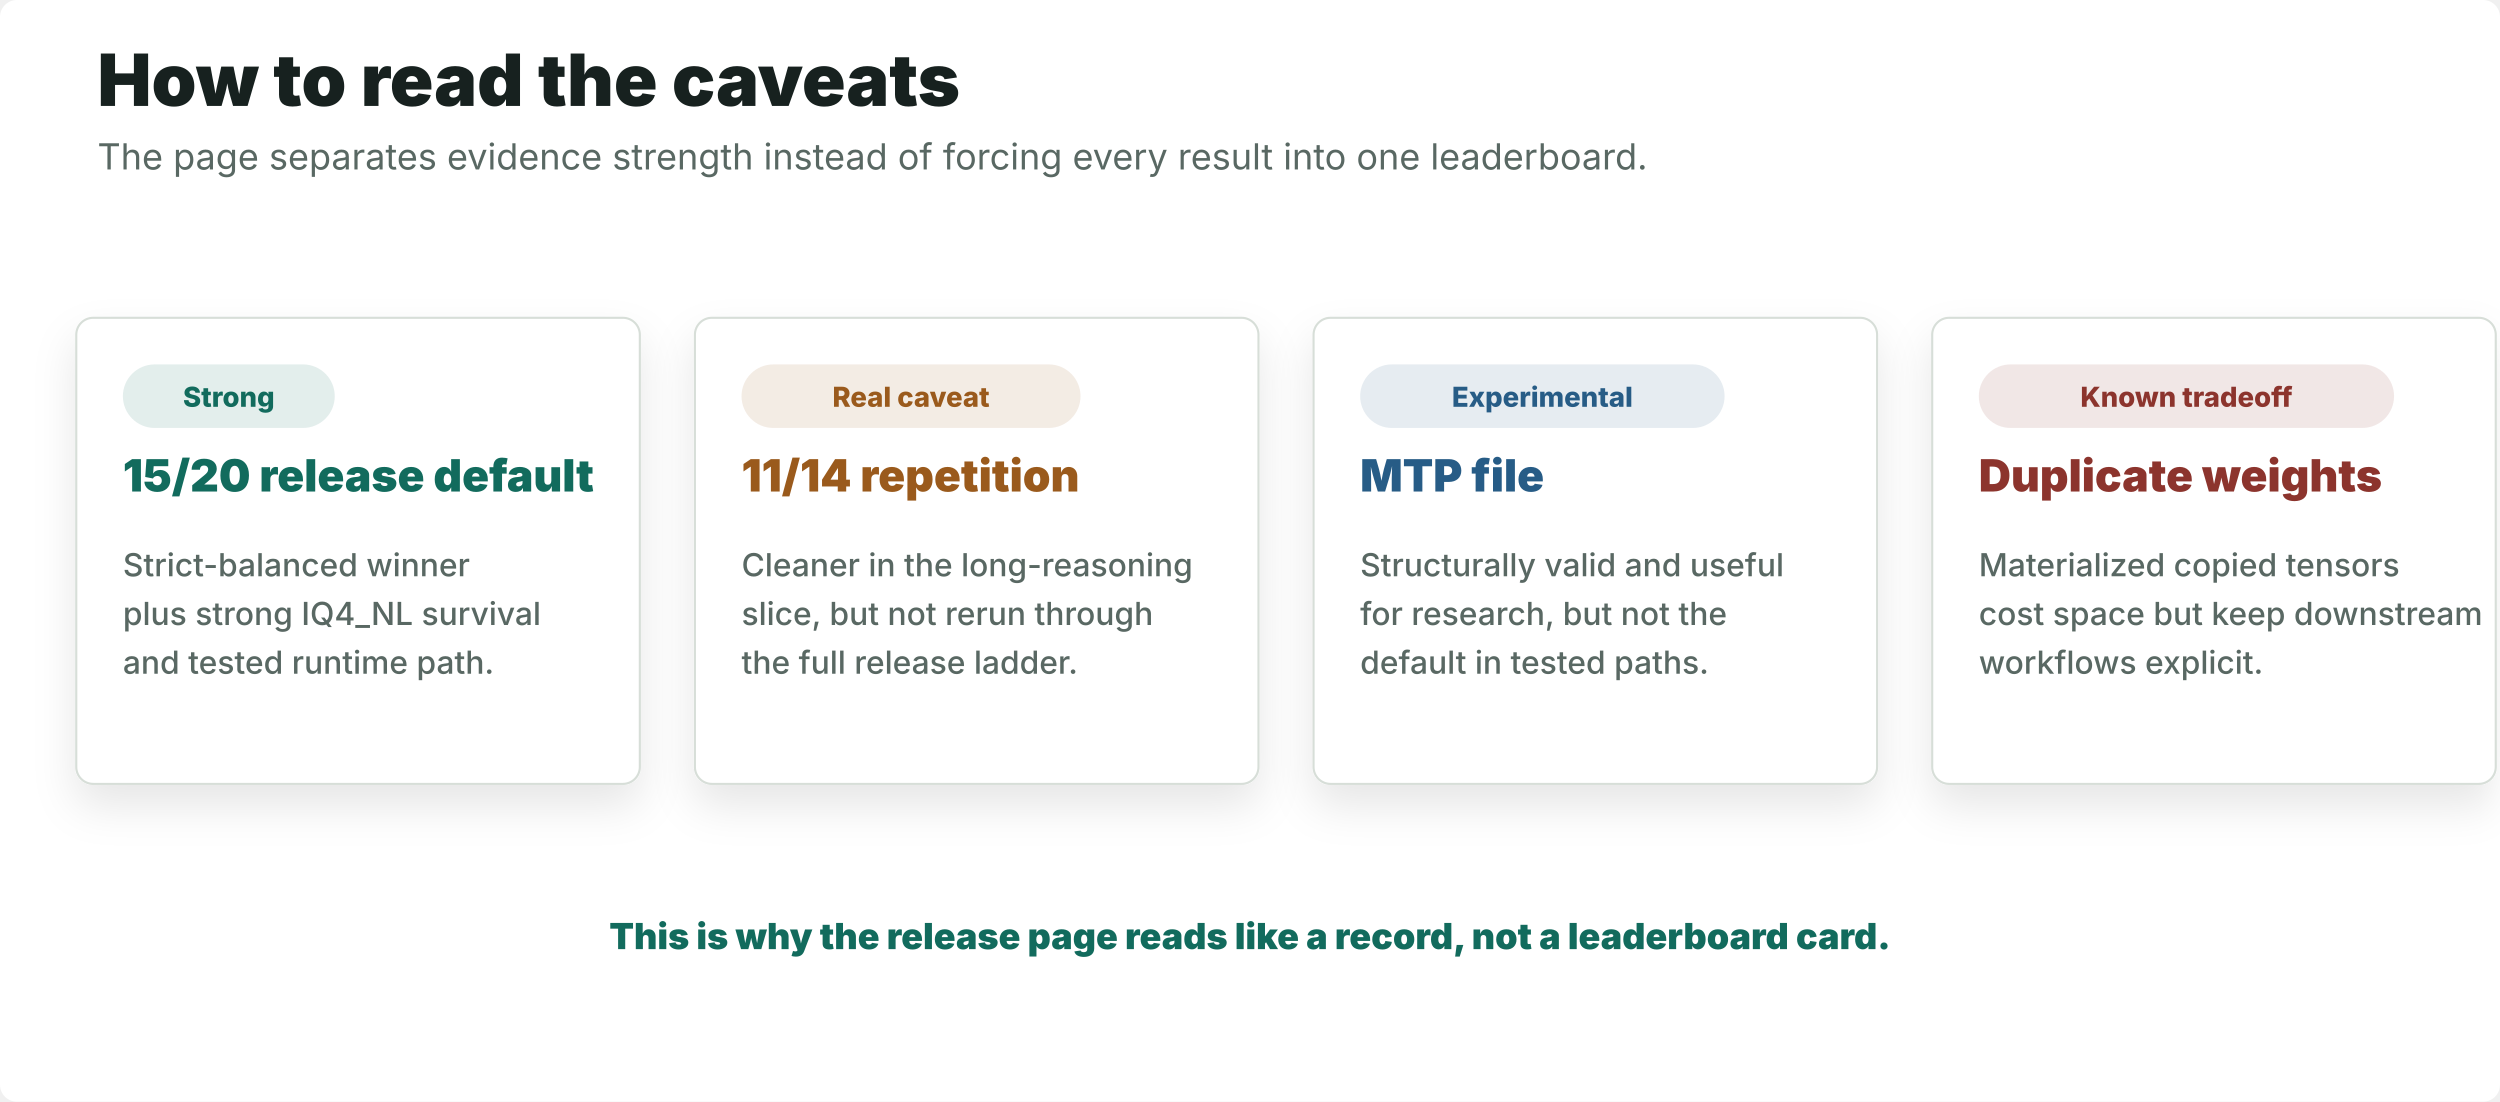
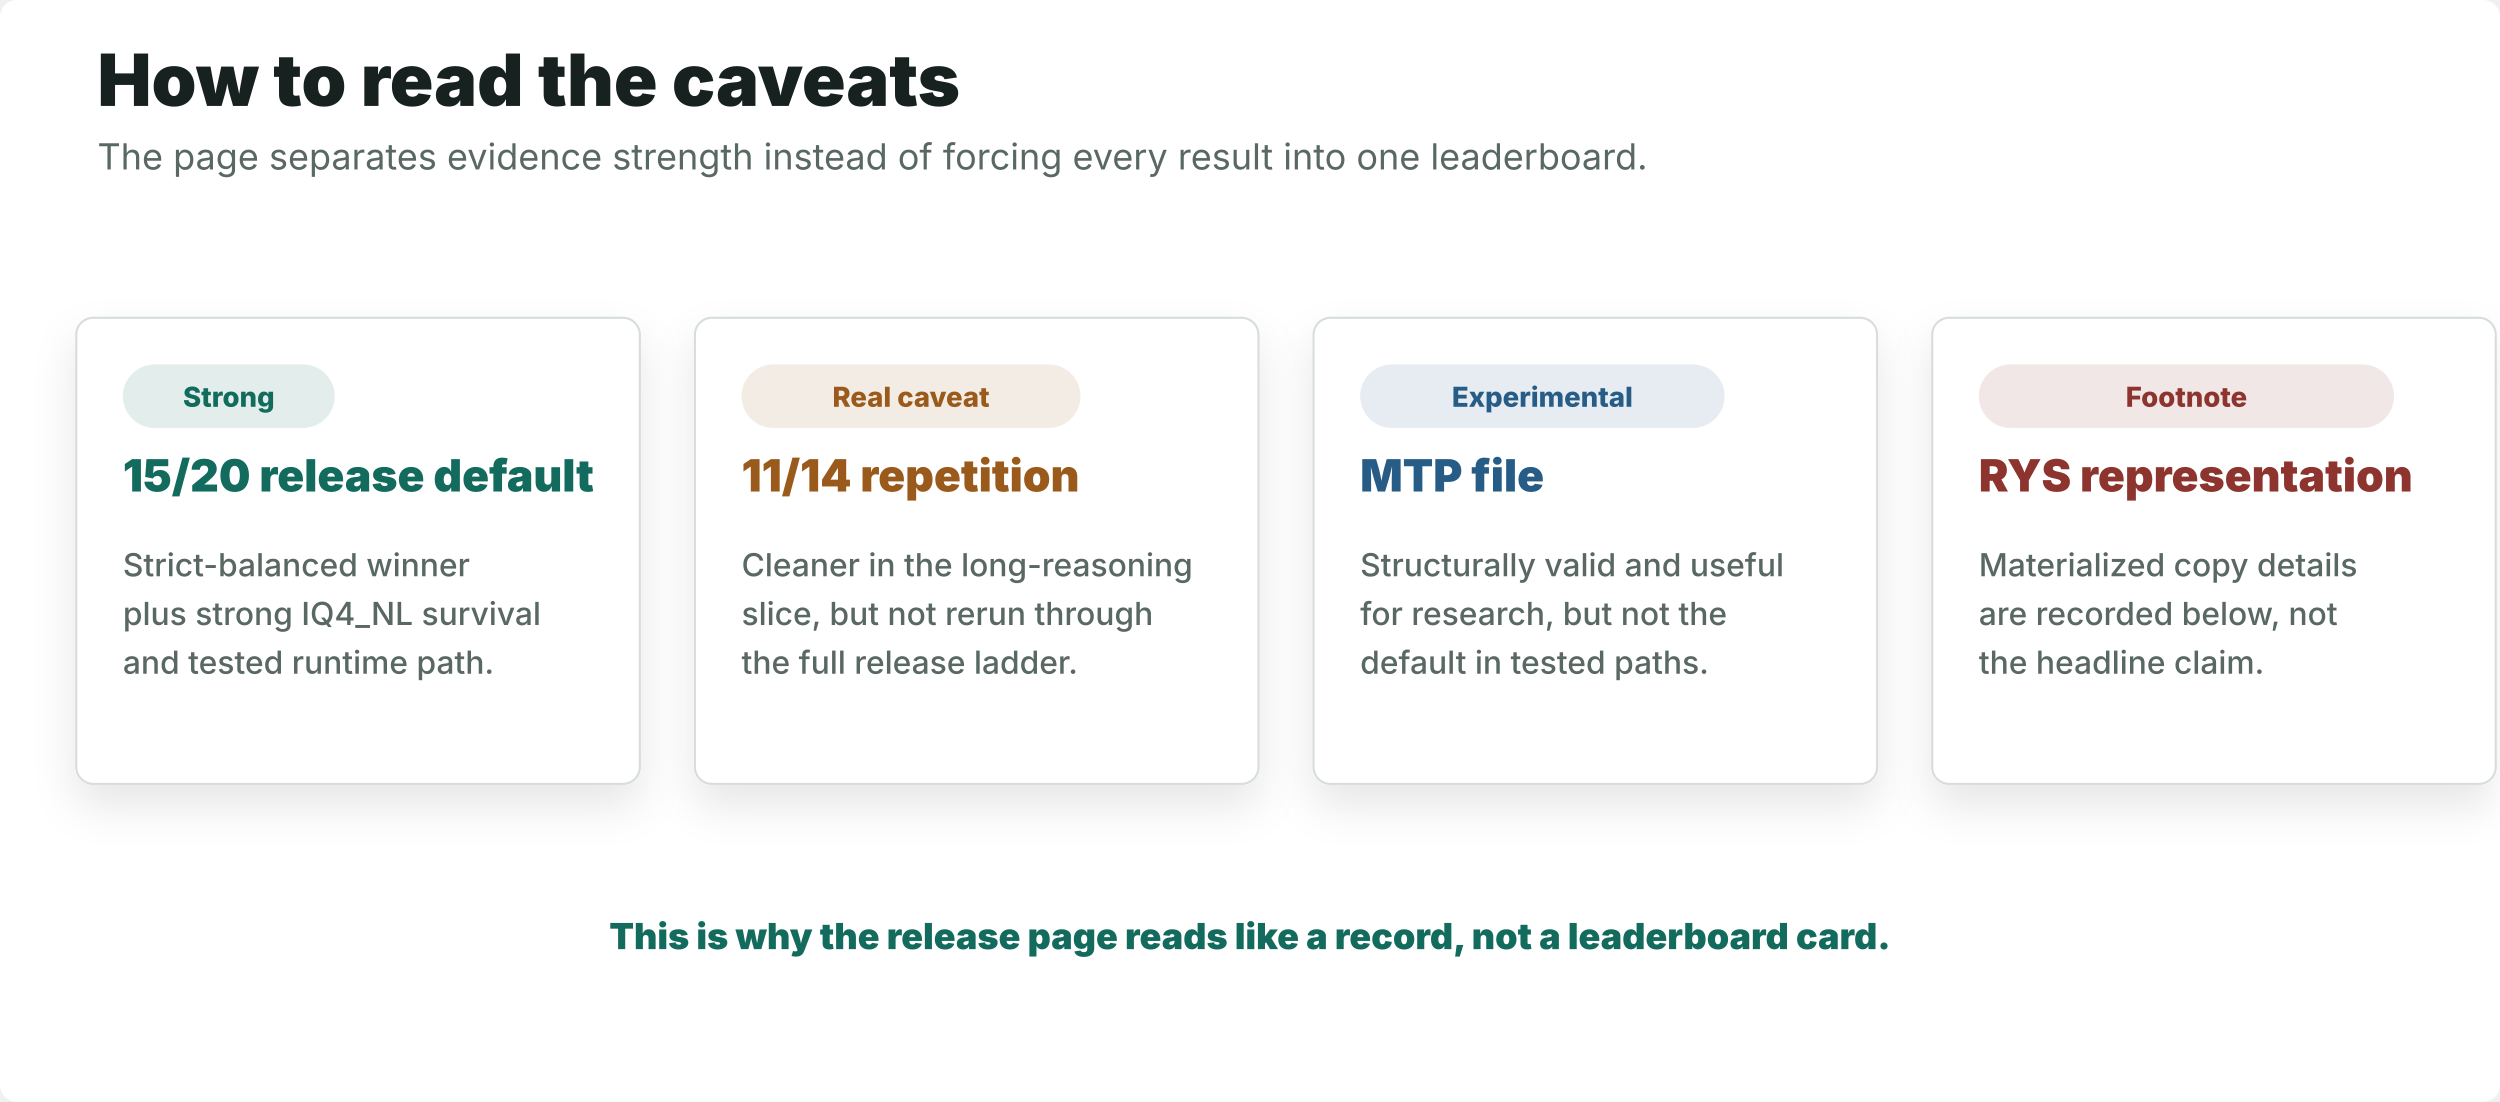
<svg xmlns="http://www.w3.org/2000/svg" width="1180" height="520" viewBox="0 0 1180 520" role="img">
  <defs>
    <filter id="softShadow" x="-10%" y="-10%" width="120%" height="130%">
      <feDropShadow dx="0" dy="10" stdDeviation="10" flood-color="#17211f" flood-opacity="0.10" />
    </filter>
    <marker id="arrow" markerWidth="10" markerHeight="10" refX="8" refY="3" orient="auto" markerUnits="strokeWidth">
      <path d="M0,0 L0,6 L8,3 z" fill="#126b5d" />
    </marker>
  </defs>
  <rect width="1180" height="520" rx="8" fill="#ffffff" />
  <text x="46" y="50" font-family="ui-sans-serif, system-ui, -apple-system, BlinkMacSystemFont, Segoe UI, sans-serif" font-size="34" font-weight="850" fill="#17211f" text-anchor="start">How to read the caveats</text>
  <text x="46" y="80" font-family="ui-sans-serif, system-ui, -apple-system, BlinkMacSystemFont, Segoe UI, sans-serif" font-size="17" font-weight="400" fill="#596863" text-anchor="start">The page separates evidence strength instead of forcing every result into one leaderboard.</text>
  <rect x="36" y="150" width="266" height="220" rx="8" fill="#ffffff" stroke="#d7ded8" stroke-width="1" filter="url(#softShadow)" />
  <rect x="58" y="172" width="100" height="30" rx="15" fill="#126b5d" opacity="0.12" />
  <text x="108.0" y="192" font-family="ui-sans-serif, system-ui, -apple-system, BlinkMacSystemFont, Segoe UI, sans-serif" font-size="13" font-weight="800" fill="#126b5d" text-anchor="middle">Strong</text>
  <text x="58" y="232" font-family="ui-sans-serif, system-ui, -apple-system, BlinkMacSystemFont, Segoe UI, sans-serif" font-size="21" font-weight="850" fill="#126b5d" text-anchor="start">15/20 release default</text>
  <text x="58" y="272" font-family="ui-sans-serif, system-ui, -apple-system, BlinkMacSystemFont, Segoe UI, sans-serif" font-size="15" font-weight="500" fill="#596863" text-anchor="start">Strict-balanced winner</text>
  <text x="58" y="295" font-family="ui-sans-serif, system-ui, -apple-system, BlinkMacSystemFont, Segoe UI, sans-serif" font-size="15" font-weight="500" fill="#596863" text-anchor="start">plus strong IQ4_NL survival</text>
  <text x="58" y="318" font-family="ui-sans-serif, system-ui, -apple-system, BlinkMacSystemFont, Segoe UI, sans-serif" font-size="15" font-weight="500" fill="#596863" text-anchor="start">and tested runtime path.</text>
  <rect x="328" y="150" width="266" height="220" rx="8" fill="#ffffff" stroke="#d7ded8" stroke-width="1" filter="url(#softShadow)" />
  <rect x="350" y="172" width="160" height="30" rx="15" fill="#9a5a1c" opacity="0.12" />
  <text x="430.0" y="192" font-family="ui-sans-serif, system-ui, -apple-system, BlinkMacSystemFont, Segoe UI, sans-serif" font-size="13" font-weight="800" fill="#9a5a1c" text-anchor="middle">Real caveat</text>
  <text x="350" y="232" font-family="ui-sans-serif, system-ui, -apple-system, BlinkMacSystemFont, Segoe UI, sans-serif" font-size="21" font-weight="850" fill="#9a5a1c" text-anchor="start">11/14 repetition</text>
  <text x="350" y="272" font-family="ui-sans-serif, system-ui, -apple-system, BlinkMacSystemFont, Segoe UI, sans-serif" font-size="15" font-weight="500" fill="#596863" text-anchor="start">Cleaner in the long-reasoning</text>
  <text x="350" y="295" font-family="ui-sans-serif, system-ui, -apple-system, BlinkMacSystemFont, Segoe UI, sans-serif" font-size="15" font-weight="500" fill="#596863" text-anchor="start">slice, but not rerun through</text>
  <text x="350" y="318" font-family="ui-sans-serif, system-ui, -apple-system, BlinkMacSystemFont, Segoe UI, sans-serif" font-size="15" font-weight="500" fill="#596863" text-anchor="start">the full release ladder.</text>
  <rect x="620" y="150" width="266" height="220" rx="8" fill="#ffffff" stroke="#d7ded8" stroke-width="1" filter="url(#softShadow)" />
  <rect x="642" y="172" width="172" height="30" rx="15" fill="#275c86" opacity="0.12" />
  <text x="728.0" y="192" font-family="ui-sans-serif, system-ui, -apple-system, BlinkMacSystemFont, Segoe UI, sans-serif" font-size="13" font-weight="800" fill="#275c86" text-anchor="middle">Experimental</text>
  <text x="642" y="232" font-family="ui-sans-serif, system-ui, -apple-system, BlinkMacSystemFont, Segoe UI, sans-serif" font-size="21" font-weight="850" fill="#275c86" text-anchor="start">MTP file</text>
  <text x="642" y="272" font-family="ui-sans-serif, system-ui, -apple-system, BlinkMacSystemFont, Segoe UI, sans-serif" font-size="15" font-weight="500" fill="#596863" text-anchor="start">Structurally valid and useful</text>
  <text x="642" y="295" font-family="ui-sans-serif, system-ui, -apple-system, BlinkMacSystemFont, Segoe UI, sans-serif" font-size="15" font-weight="500" fill="#596863" text-anchor="start">for research, but not the</text>
  <text x="642" y="318" font-family="ui-sans-serif, system-ui, -apple-system, BlinkMacSystemFont, Segoe UI, sans-serif" font-size="15" font-weight="500" fill="#596863" text-anchor="start">default in tested paths.</text>
  <rect x="912" y="150" width="266" height="220" rx="8" fill="#ffffff" stroke="#d7ded8" stroke-width="1" filter="url(#softShadow)" />
  <rect x="934" y="172" width="196" height="30" rx="15" fill="#8c342d" opacity="0.12" />
-   <text x="1032.0" y="192" font-family="ui-sans-serif, system-ui, -apple-system, BlinkMacSystemFont, Segoe UI, sans-serif" font-size="13" font-weight="800" fill="#8c342d" text-anchor="middle">Known tradeoff</text>
-   <text x="934" y="232" font-family="ui-sans-serif, system-ui, -apple-system, BlinkMacSystemFont, Segoe UI, sans-serif" font-size="21" font-weight="850" fill="#8c342d" text-anchor="start">Duplicate weights</text>
-   <text x="934" y="272" font-family="ui-sans-serif, system-ui, -apple-system, BlinkMacSystemFont, Segoe UI, sans-serif" font-size="15" font-weight="500" fill="#596863" text-anchor="start">Materialized copied tensors</text>
-   <text x="934" y="295" font-family="ui-sans-serif, system-ui, -apple-system, BlinkMacSystemFont, Segoe UI, sans-serif" font-size="15" font-weight="500" fill="#596863" text-anchor="start">cost space but keep downstream</text>
-   <text x="934" y="318" font-family="ui-sans-serif, system-ui, -apple-system, BlinkMacSystemFont, Segoe UI, sans-serif" font-size="15" font-weight="500" fill="#596863" text-anchor="start">workflows explicit.</text>
+   <text x="1032.0" y="192" font-family="ui-sans-serif, system-ui, -apple-system, BlinkMacSystemFont, Segoe UI, sans-serif" font-size="13" font-weight="800" fill="#8c342d" text-anchor="middle">Footnote</text>
+   <text x="934" y="232" font-family="ui-sans-serif, system-ui, -apple-system, BlinkMacSystemFont, Segoe UI, sans-serif" font-size="21" font-weight="850" fill="#8c342d" text-anchor="start">RYS representation</text>
+   <text x="934" y="272" font-family="ui-sans-serif, system-ui, -apple-system, BlinkMacSystemFont, Segoe UI, sans-serif" font-size="15" font-weight="500" fill="#596863" text-anchor="start">Materialized copy details</text>
+   <text x="934" y="295" font-family="ui-sans-serif, system-ui, -apple-system, BlinkMacSystemFont, Segoe UI, sans-serif" font-size="15" font-weight="500" fill="#596863" text-anchor="start">are recorded below, not</text>
+   <text x="934" y="318" font-family="ui-sans-serif, system-ui, -apple-system, BlinkMacSystemFont, Segoe UI, sans-serif" font-size="15" font-weight="500" fill="#596863" text-anchor="start">the headline claim.</text>
  <text x="590" y="448" font-family="ui-sans-serif, system-ui, -apple-system, BlinkMacSystemFont, Segoe UI, sans-serif" font-size="17" font-weight="850" fill="#126b5d" text-anchor="middle">This is why the release page reads like a record, not a leaderboard card.</text>
</svg>
